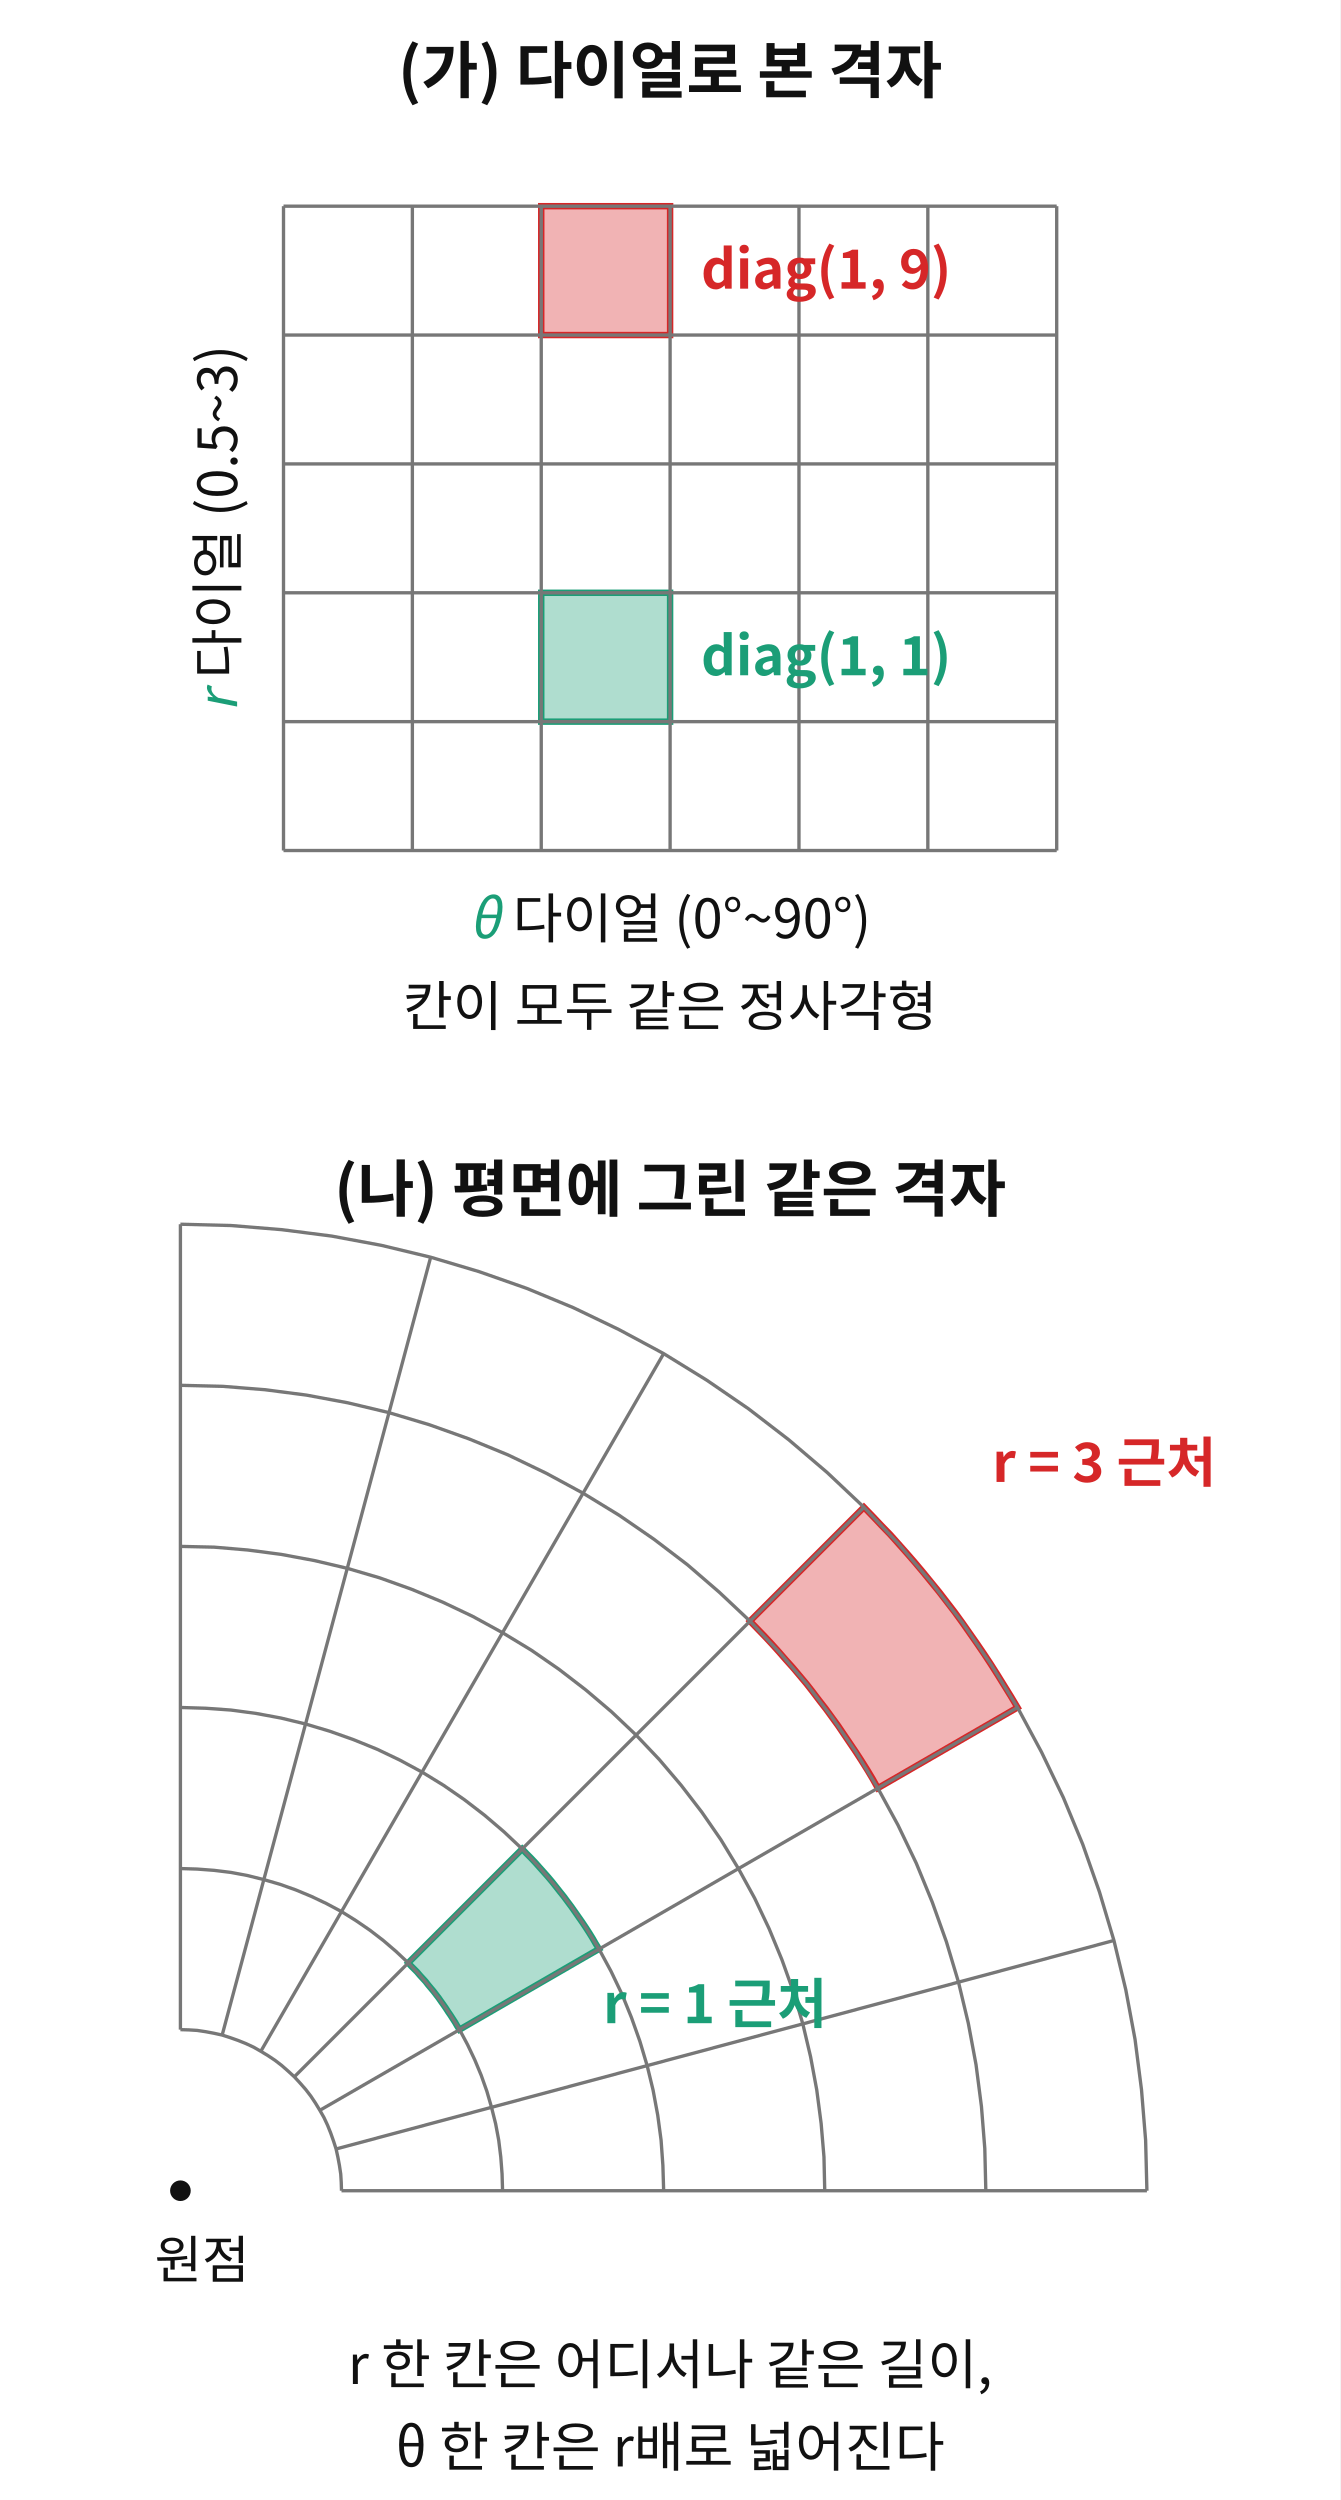
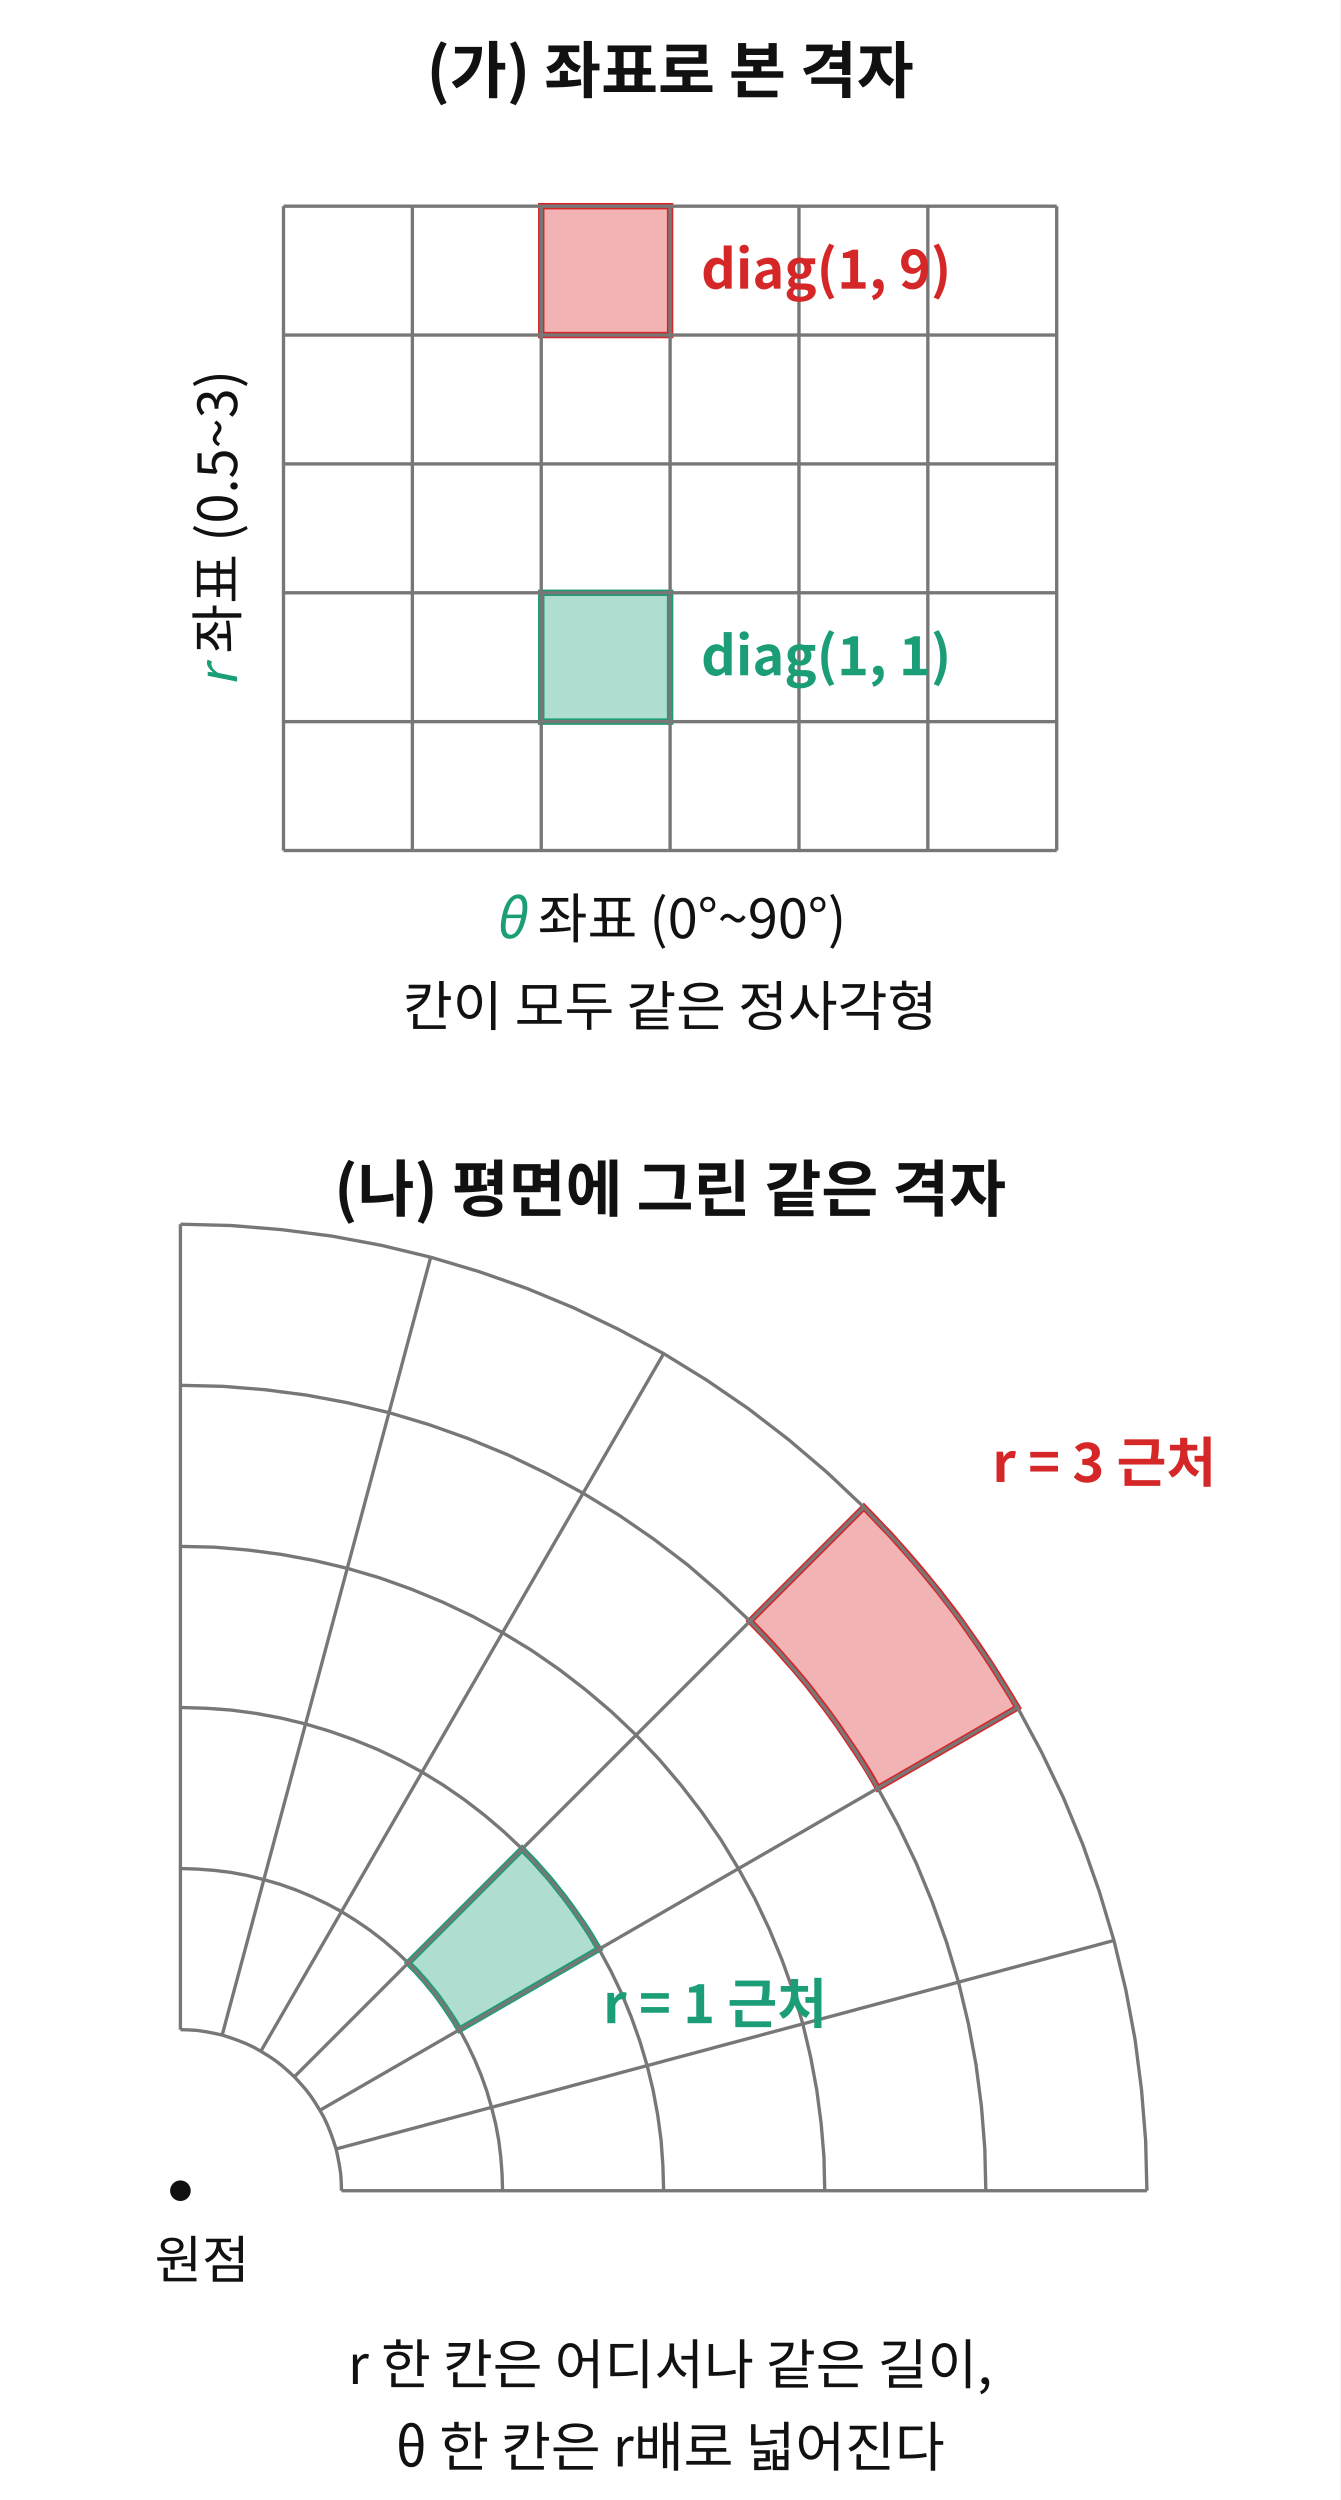
<svg xmlns="http://www.w3.org/2000/svg" viewBox="0 0 520 970" width="520" height="970">
  <rect width="520" height="970" fill="#fff" />
  <g font-family="'Noto Sans KR','Noto Sans CJK KR',sans-serif" fill="#111">
-     <text x="260.0" y="36" font-size="24" text-anchor="middle" font-weight="700">(가) 다이얼로 본 격자</text>
+     <text x="260.0" y="36" font-size="24" text-anchor="middle" font-weight="700">(가) 좌표로 본 격자</text>
    <rect x="210.0" y="230.0" width="50.0" height="50.0" fill="#1b9e77" fill-opacity="0.35" stroke="#1b9e77" stroke-width="2.5" />
    <rect x="210.0" y="80.0" width="50.0" height="50.0" fill="#d62728" fill-opacity="0.35" stroke="#d62728" stroke-width="2.5" />
    <line x1="110.0" y1="330" x2="110.0" y2="80" stroke="#777" stroke-width="1.3" />
    <line x1="160.0" y1="330" x2="160.0" y2="80" stroke="#777" stroke-width="1.3" />
    <line x1="210.0" y1="330" x2="210.0" y2="80" stroke="#777" stroke-width="1.3" />
    <line x1="260.0" y1="330" x2="260.0" y2="80" stroke="#777" stroke-width="1.3" />
    <line x1="310.0" y1="330" x2="310.0" y2="80" stroke="#777" stroke-width="1.3" />
    <line x1="360.0" y1="330" x2="360.0" y2="80" stroke="#777" stroke-width="1.3" />
    <line x1="410.0" y1="330" x2="410.0" y2="80" stroke="#777" stroke-width="1.3" />
    <line x1="110" y1="330.0" x2="410" y2="330.0" stroke="#777" stroke-width="1.3" />
    <line x1="110" y1="280.0" x2="410" y2="280.0" stroke="#777" stroke-width="1.3" />
    <line x1="110" y1="230.0" x2="410" y2="230.0" stroke="#777" stroke-width="1.3" />
    <line x1="110" y1="180.0" x2="410" y2="180.0" stroke="#777" stroke-width="1.3" />
    <line x1="110" y1="130.0" x2="410" y2="130.0" stroke="#777" stroke-width="1.3" />
    <line x1="110" y1="80.0" x2="410" y2="80.0" stroke="#777" stroke-width="1.3" />
    <text x="260" y="364" font-size="21" text-anchor="middle">
-       <tspan fill="#1b9e77" font-style="italic">θ</tspan> 다이얼 (0°~90°)</text>
+       <tspan fill="#1b9e77" font-style="italic">θ</tspan> 좌표 (0°~90°)</text>
    <text x="92" y="205.0" font-size="21" text-anchor="middle" transform="rotate(-90 92 205.0)">
-       <tspan fill="#1b9e77" font-style="italic">r</tspan> 다이얼 (0.5~3)</text>
+       <tspan fill="#1b9e77" font-style="italic">r</tspan> 좌표 (0.5~3)</text>
    <text x="272.0" y="262.0" font-size="21" fill="#1b9e77" font-weight="700">diag(1, 1)</text>
    <text x="272.0" y="112.0" font-size="21" fill="#d62728" font-weight="700">diag(1, 9)</text>
    <text x="260.0" y="398" font-size="21" text-anchor="middle">칸이 모두 같은 정사각형</text>
    <text x="260.0" y="470" font-size="24" text-anchor="middle" font-weight="700">(나) 평면에 그린 같은 격자</text>
    <path d="M232.4,756.2 L231.1,754.1 L229.9,752.0 L228.6,749.9 L227.3,747.9 L225.9,745.8 L224.5,743.8 L223.1,741.8 L221.7,739.8 L220.2,737.8 L218.8,735.9 L217.2,733.9 L215.7,732.0 L214.2,730.1 L212.6,728.2 L211.0,726.4 L209.3,724.5 L207.7,722.7 L206.0,720.9 L204.3,719.2 L202.6,717.4 L158.4,761.6 L159.5,762.8 L160.7,764.0 L161.8,765.1 L162.9,766.4 L164.0,767.6 L165.1,768.8 L166.1,770.1 L167.1,771.3 L168.2,772.6 L169.2,773.9 L170.2,775.2 L171.1,776.5 L172.1,777.9 L173.0,779.2 L173.9,780.6 L174.8,781.9 L175.7,783.3 L176.6,784.7 L177.4,786.1 L178.3,787.5Z" fill="#1b9e77" fill-opacity="0.35" stroke="#1b9e77" stroke-width="2.5" />
    <path d="M394.8,662.5 L392.3,658.3 L389.7,654.1 L387.1,649.9 L384.5,645.8 L381.8,641.7 L379.0,637.6 L376.2,633.6 L373.4,629.6 L370.5,625.6 L367.5,621.7 L364.5,617.8 L361.4,614.0 L358.3,610.2 L355.2,606.5 L351.9,602.7 L348.7,599.1 L345.4,595.4 L342.0,591.9 L338.6,588.3 L335.2,584.8 L291.0,629.0 L293.8,631.9 L296.7,634.9 L299.5,637.9 L302.2,640.9 L304.9,644.0 L307.6,647.0 L310.3,650.2 L312.9,653.3 L315.4,656.5 L317.9,659.8 L320.4,663.0 L322.8,666.3 L325.2,669.6 L327.5,673.0 L329.8,676.4 L332.1,679.8 L334.3,683.2 L336.5,686.7 L338.6,690.2 L340.6,693.8Z" fill="#d62728" fill-opacity="0.35" stroke="#d62728" stroke-width="2.5" />
    <path d="M132.5,850.0 L132.4,846.7 L132.2,843.5 L131.7,840.2 L131.1,837.0 L130.4,833.8 L129.4,830.7 L128.3,827.6 L127.1,824.6 L125.7,821.6 L124.1,818.8 L122.4,816.0 L120.6,813.3 L118.6,810.7 L116.4,808.2 L114.2,805.8 L111.8,803.6 L109.3,801.4 L106.7,799.4 L104.0,797.6 L101.2,795.9 L98.4,794.3 L95.4,792.9 L92.4,791.7 L89.3,790.6 L86.2,789.6 L83.0,788.9 L79.8,788.3 L76.5,787.8 L73.3,787.6 L70.0,787.5" fill="none" stroke="#777" stroke-width="1.3" />
    <path d="M195.0,850.0 L194.8,843.5 L194.3,836.9 L193.5,830.4 L192.3,824.0 L190.7,817.6 L188.9,811.4 L186.7,805.2 L184.2,799.2 L181.4,793.3 L178.3,787.5 L174.8,781.9 L171.1,776.5 L167.1,771.3 L162.9,766.4 L158.4,761.6 L153.6,757.1 L148.7,752.9 L143.5,748.9 L138.1,745.2 L132.5,741.7 L126.7,738.6 L120.8,735.8 L114.8,733.3 L108.6,731.1 L102.4,729.3 L96.0,727.7 L89.6,726.5 L83.1,725.7 L76.5,725.2 L70.0,725.0" fill="none" stroke="#777" stroke-width="1.3" />
    <path d="M257.5,850.0 L257.2,840.2 L256.5,830.4 L255.2,820.7 L253.4,811.0 L251.1,801.5 L248.3,792.1 L245.0,782.8 L241.3,773.7 L237.1,764.9 L232.4,756.2 L227.3,747.9 L221.7,739.8 L215.7,732.0 L209.3,724.5 L202.6,717.4 L195.5,710.7 L188.0,704.3 L180.2,698.3 L172.1,692.7 L163.8,687.6 L155.1,682.9 L146.3,678.7 L137.2,675.0 L127.9,671.7 L118.5,668.9 L109.0,666.6 L99.3,664.8 L89.6,663.5 L79.8,662.8 L70.0,662.5" fill="none" stroke="#777" stroke-width="1.3" />
    <path d="M320.0,850.0 L319.7,836.9 L318.6,823.9 L316.9,810.9 L314.5,798.0 L311.5,785.3 L307.8,772.7 L303.4,760.4 L298.4,748.3 L292.8,736.5 L286.5,725.0 L279.7,713.8 L272.3,703.1 L264.3,692.7 L255.8,682.7 L246.8,673.2 L237.3,664.2 L227.3,655.7 L216.9,647.7 L206.2,640.3 L195.0,633.5 L183.5,627.2 L171.7,621.6 L159.6,616.6 L147.3,612.2 L134.7,608.5 L122.0,605.5 L109.1,603.1 L96.1,601.4 L83.1,600.3 L70.0,600.0" fill="none" stroke="#777" stroke-width="1.3" />
    <path d="M382.5,850.0 L382.1,833.6 L380.8,817.3 L378.7,801.1 L375.7,785.0 L371.9,769.1 L367.2,753.4 L361.7,738.0 L355.5,722.9 L348.4,708.1 L340.6,693.8 L332.1,679.8 L322.8,666.3 L312.9,653.3 L302.2,640.9 L291.0,629.0 L279.1,617.8 L266.7,607.1 L253.7,597.2 L240.2,587.9 L226.3,579.4 L211.9,571.6 L197.1,564.5 L182.0,558.3 L166.6,552.8 L150.9,548.1 L135.0,544.3 L118.9,541.3 L102.7,539.2 L86.4,537.9 L70.0,537.5" fill="none" stroke="#777" stroke-width="1.3" />
    <path d="M445.0,850.0 L444.5,830.4 L442.9,810.8 L440.4,791.3 L436.8,772.0 L432.2,752.9 L426.6,734.1 L420.1,715.6 L412.6,697.5 L404.1,679.8 L394.8,662.5 L384.5,645.8 L373.4,629.6 L361.4,614.0 L348.7,599.1 L335.2,584.8 L320.9,571.3 L306.0,558.6 L290.4,546.6 L274.2,535.5 L257.5,525.2 L240.2,515.9 L222.5,507.4 L204.4,499.9 L185.9,493.4 L167.1,487.8 L148.0,483.2 L128.7,479.6 L109.2,477.1 L89.6,475.5 L70.0,475.0" fill="none" stroke="#777" stroke-width="1.3" />
    <line x1="132.5" y1="850.0" x2="445.0" y2="850.0" stroke="#777" stroke-width="1.3" />
    <line x1="130.4" y1="833.8" x2="432.2" y2="752.9" stroke="#777" stroke-width="1.3" />
    <line x1="124.1" y1="818.8" x2="394.8" y2="662.5" stroke="#777" stroke-width="1.3" />
    <line x1="114.2" y1="805.8" x2="335.2" y2="584.8" stroke="#777" stroke-width="1.3" />
    <line x1="101.2" y1="795.9" x2="257.5" y2="525.2" stroke="#777" stroke-width="1.3" />
    <line x1="86.2" y1="789.6" x2="167.1" y2="487.8" stroke="#777" stroke-width="1.3" />
    <line x1="70.0" y1="787.5" x2="70.0" y2="475.0" stroke="#777" stroke-width="1.3" />
    <circle cx="70" cy="850" r="4" fill="#111" />
    <text x="60" y="884" font-size="20">원점</text>
    <text x="234" y="785" font-size="21" fill="#1b9e77" font-weight="700">r = 1 근처</text>
    <text x="385" y="575" font-size="21" fill="#d62728" font-weight="700">r = 3 근처</text>
    <text x="260" y="925" font-size="21" text-anchor="middle">r 한 칸은 어디서나 같은 길이,</text>
    <text x="260" y="957" font-size="21" text-anchor="middle">θ 한 칸은 r배로 넓어진다</text>
  </g>
</svg>
